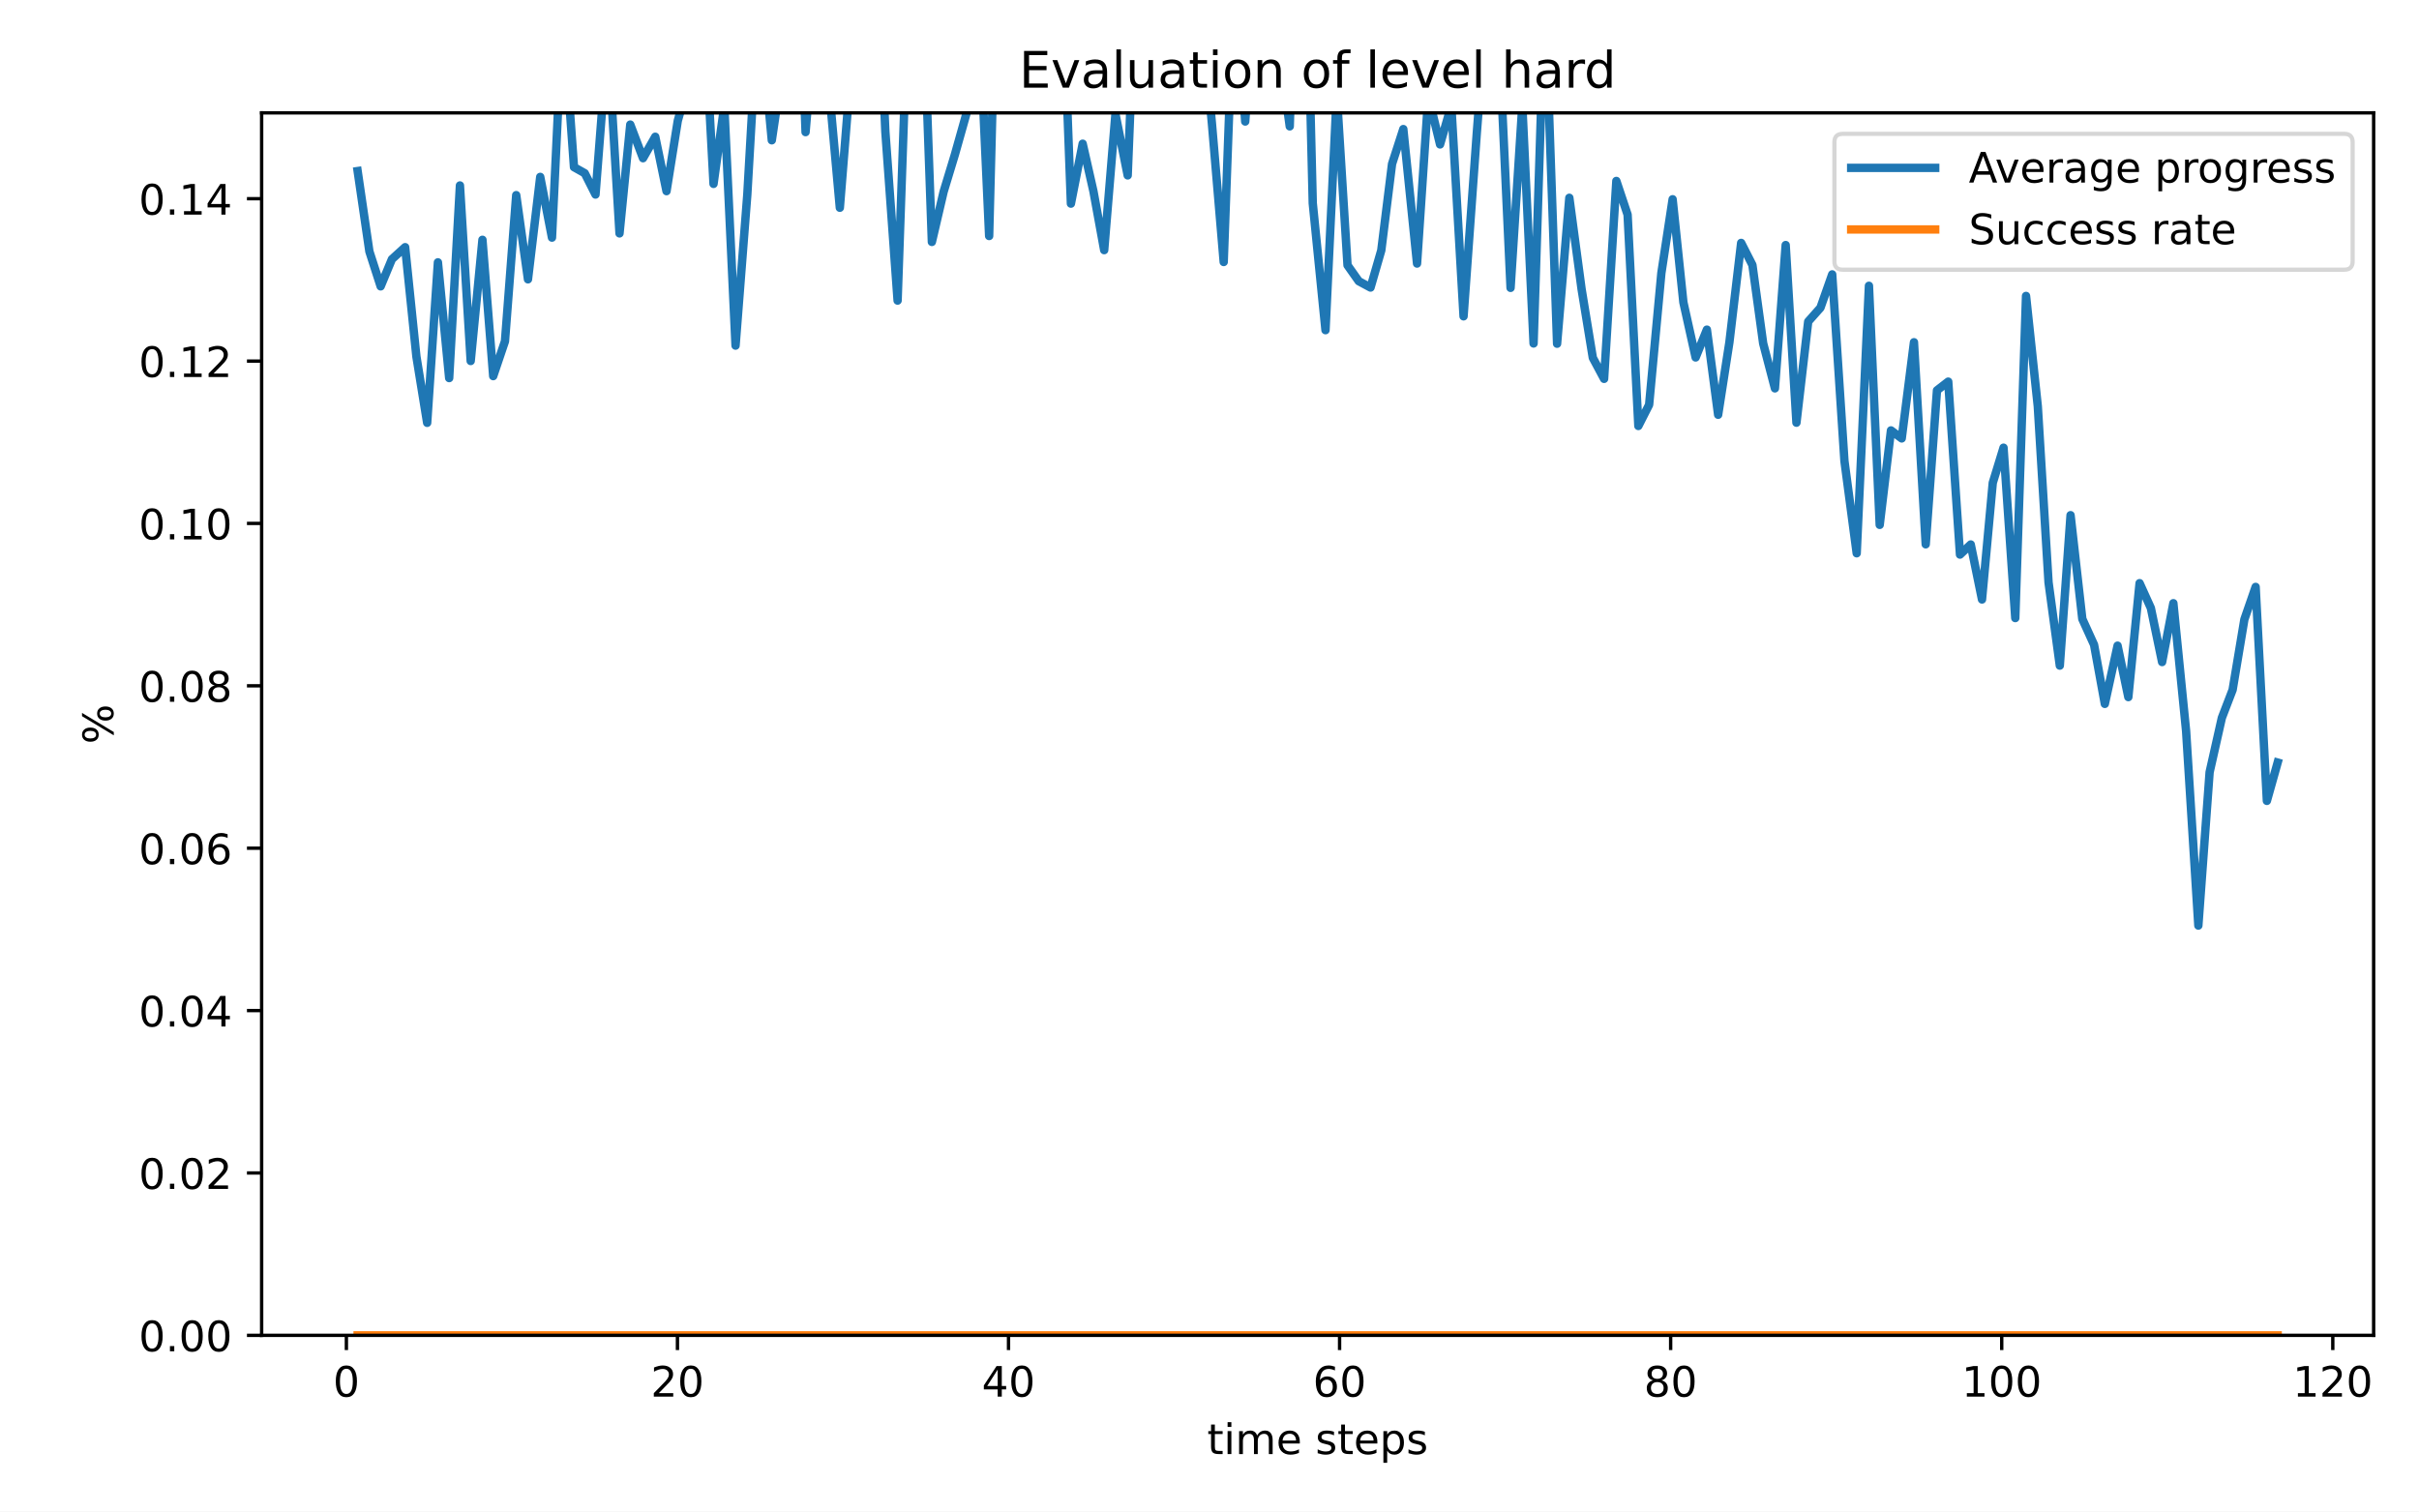
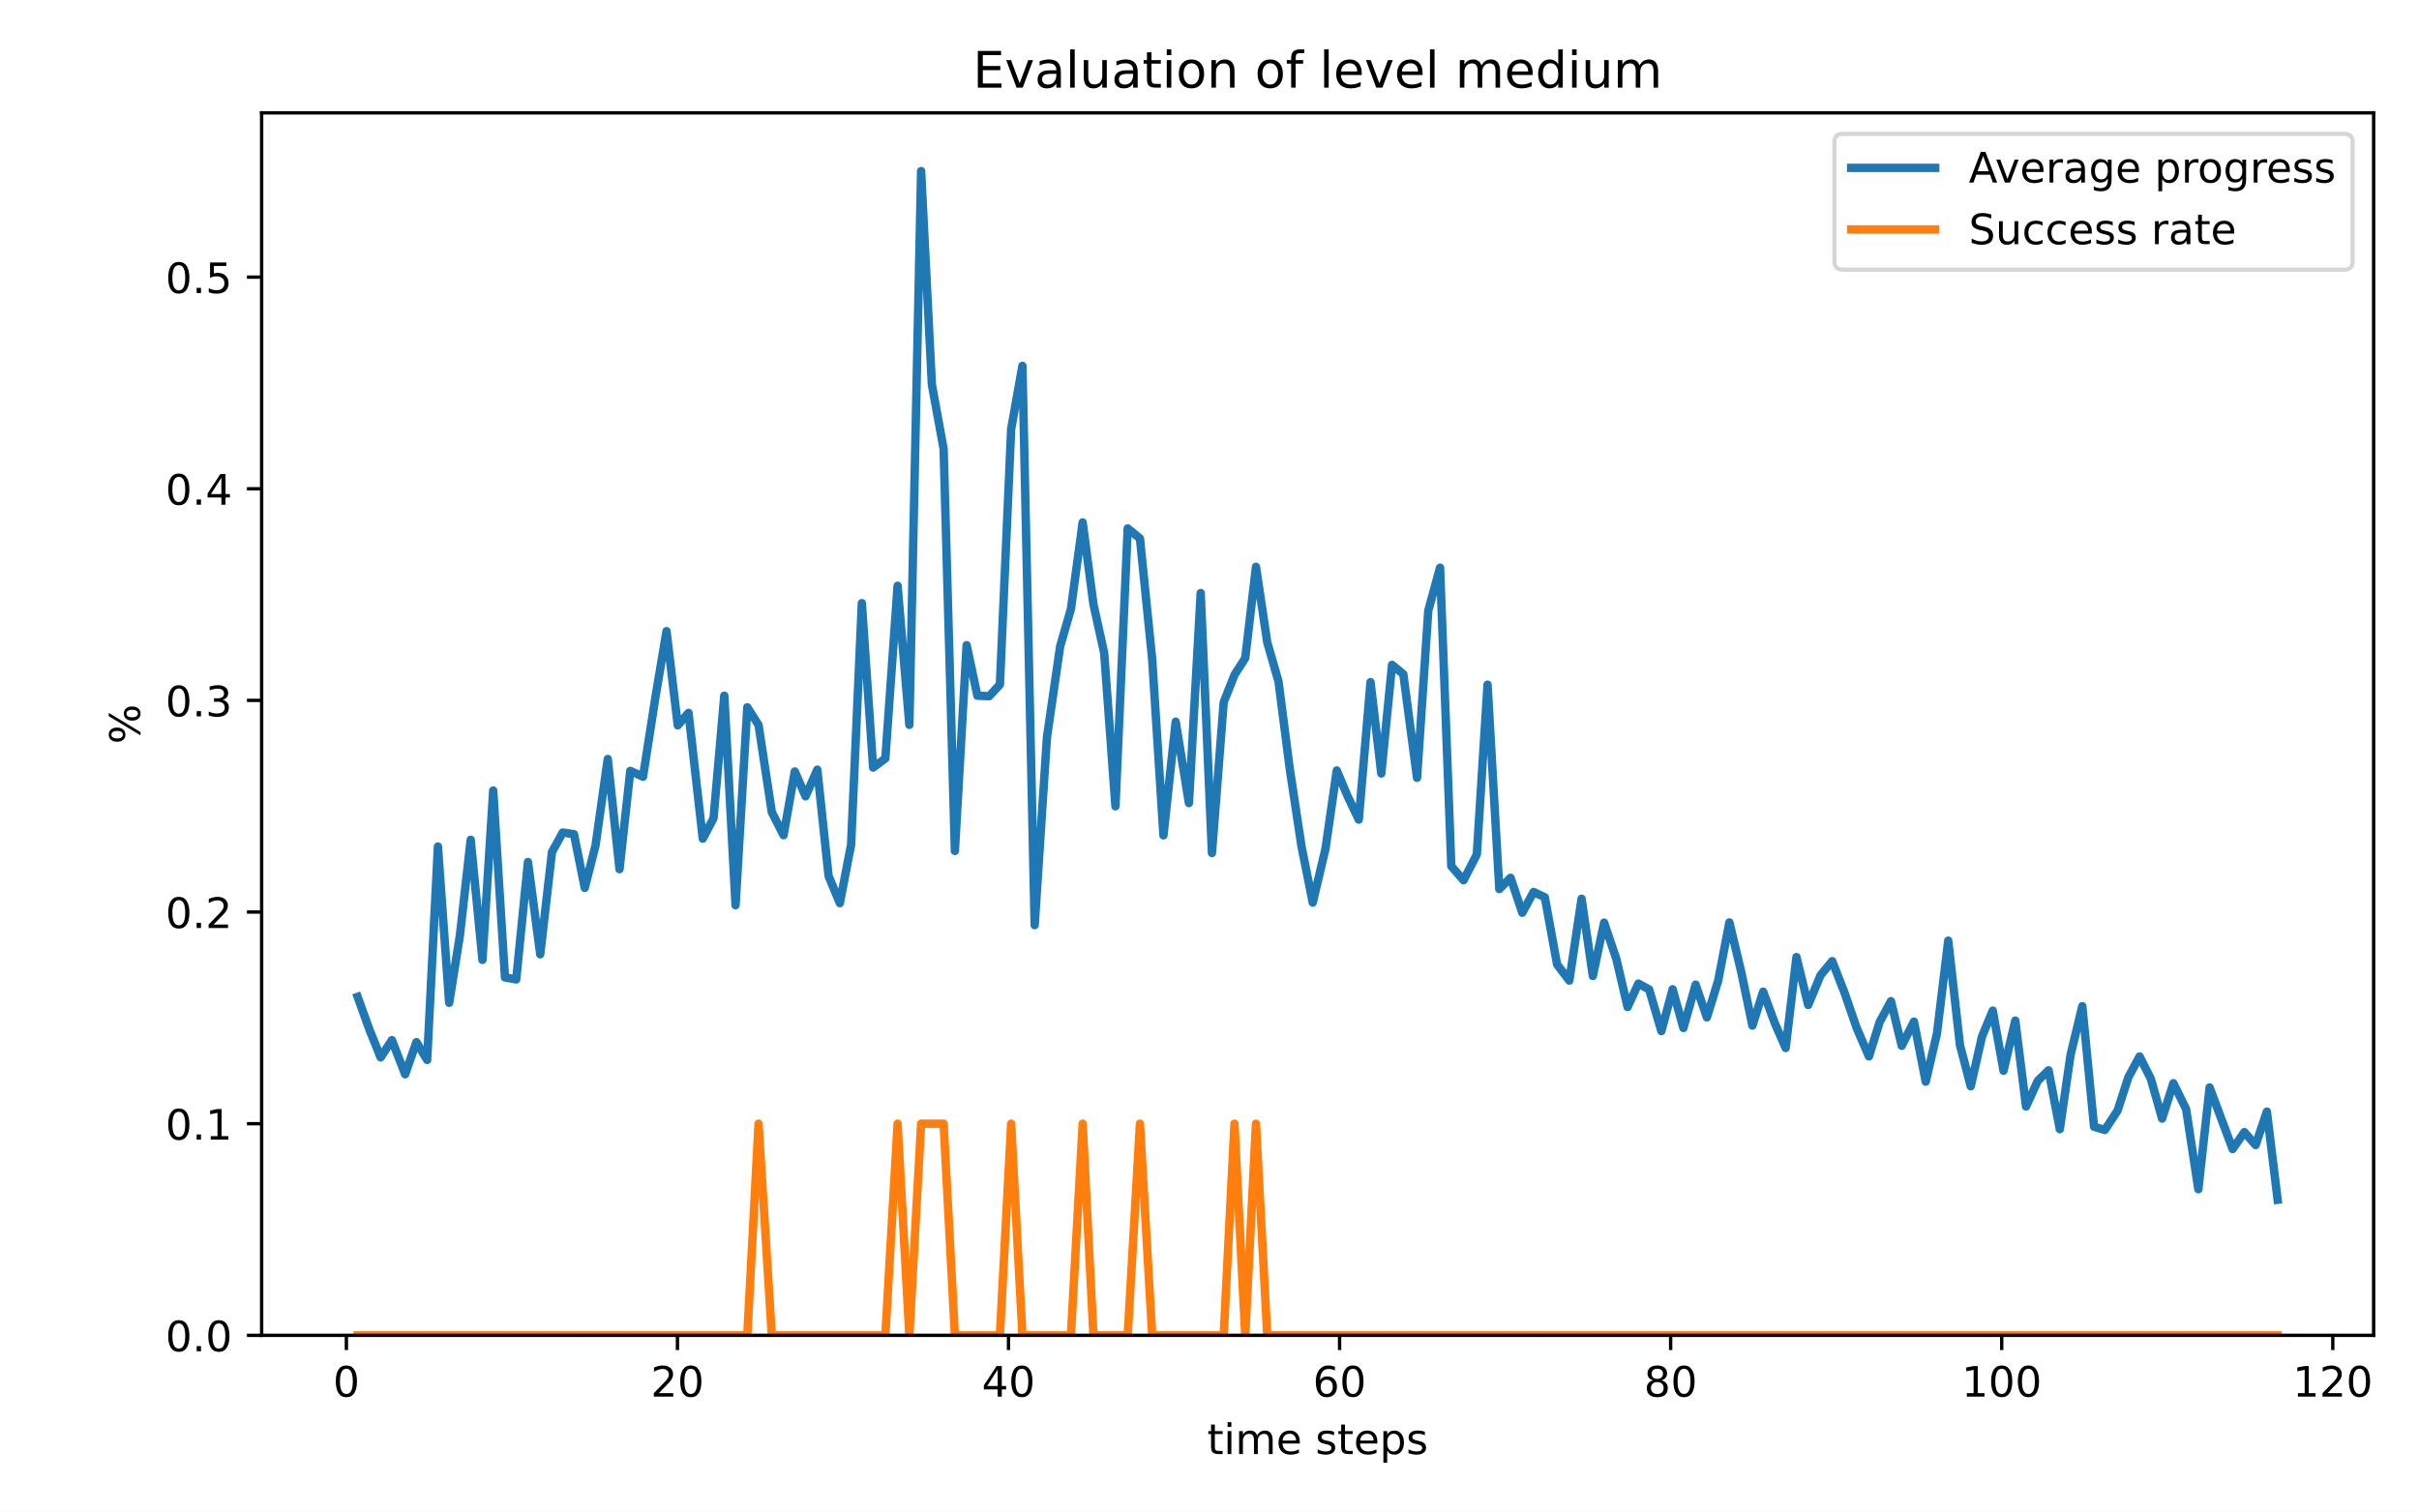
<svg xmlns="http://www.w3.org/2000/svg" xmlns:xlink="http://www.w3.org/1999/xlink" width="576pt" height="360pt" viewBox="0 0 576 360" version="1.1">
  <defs>
    <style type="text/css">*{stroke-linejoin: round; stroke-linecap: butt}</style>
  </defs>
  <g id="figure_1">
    <g id="patch_1">
      <path d="M 0 360  L 576 360  L 576 0  L 0 0  z " style="fill: #ffffff" />
    </g>
    <g id="axes_1">
      <g id="patch_2">
        <path d="M 62.3 318.04  L 565.2 318.04  L 565.2 26.88  L 62.3 26.88  z " style="fill: #ffffff" />
      </g>
      <g id="matplotlib.axis_1">
        <g id="xtick_1">
          <g id="line2d_1">
            <defs>
-               <path id="mbee19d283f" d="M 0 0  L 0 3.5  " style="stroke: #000000; stroke-width: 0.8" />
-             </defs>
-             <g>
-               <use xlink:href="#mbee19d283f" x="82.479" y="318.04" style="stroke: #000000; stroke-width: 0.8" />
+               <path id="mf50584bd0a" d="M 0 0  L 0 3.5  " style="stroke: #000000; stroke-width: 0.8" />
+             </defs>
+             <g>
+               <use xlink:href="#mf50584bd0a" x="82.479" y="318.04" style="stroke: #000000; stroke-width: 0.8" />
            </g>
          </g>
          <g id="text_1">
            <g transform="translate(79.29758 332.6384) scale(0.1 -0.1)">
              <defs>
                <path id="DejaVuSans-30" d="M 2034 4250  Q 1547 4250 1301 3770  Q 1056 3291 1056 2328  Q 1056 1369 1301 889  Q 1547 409 2034 409  Q 2525 409 2770 889  Q 3016 1369 3016 2328  Q 3016 3291 2770 3770  Q 2525 4250 2034 4250  z M 2034 4750  Q 2819 4750 3233 4129  Q 3647 3509 3647 2328  Q 3647 1150 3233 529  Q 2819 -91 2034 -91  Q 1250 -91 836 529  Q 422 1150 422 2328  Q 422 3509 836 4129  Q 1250 4750 2034 4750  z " transform="scale(0.015625)" />
              </defs>
              <use xlink:href="#DejaVuSans-30" />
            </g>
          </g>
        </g>
        <g id="xtick_2">
          <g id="line2d_2">
            <g>
-               <use xlink:href="#mbee19d283f" x="161.311" y="318.04" style="stroke: #000000; stroke-width: 0.8" />
+               <use xlink:href="#mf50584bd0a" x="161.311" y="318.04" style="stroke: #000000; stroke-width: 0.8" />
            </g>
          </g>
          <g id="text_2">
            <g transform="translate(154.9485 332.6384) scale(0.1 -0.1)">
              <defs>
                <path id="DejaVuSans-32" d="M 1228 531  L 3431 531  L 3431 0  L 469 0  L 469 531  Q 828 903 1448 1529  Q 2069 2156 2228 2338  Q 2531 2678 2651 2914  Q 2772 3150 2772 3378  Q 2772 3750 2511 3984  Q 2250 4219 1831 4219  Q 1534 4219 1204 4116  Q 875 4013 500 3803  L 500 4441  Q 881 4594 1212 4672  Q 1544 4750 1819 4750  Q 2544 4750 2975 4387  Q 3406 4025 3406 3419  Q 3406 3131 3298 2873  Q 3191 2616 2906 2266  Q 2828 2175 2409 1742  Q 1991 1309 1228 531  z " transform="scale(0.015625)" />
              </defs>
              <use xlink:href="#DejaVuSans-32" />
              <use xlink:href="#DejaVuSans-30" transform="translate(63.62305 0)" />
            </g>
          </g>
        </g>
        <g id="xtick_3">
          <g id="line2d_3">
            <g>
-               <use xlink:href="#mbee19d283f" x="240.143" y="318.04" style="stroke: #000000; stroke-width: 0.8" />
+               <use xlink:href="#mf50584bd0a" x="240.143" y="318.04" style="stroke: #000000; stroke-width: 0.8" />
            </g>
          </g>
          <g id="text_3">
            <g transform="translate(233.7806 332.6384) scale(0.1 -0.1)">
              <defs>
                <path id="DejaVuSans-34" d="M 2419 4116  L 825 1625  L 2419 1625  L 2419 4116  z M 2253 4666  L 3047 4666  L 3047 1625  L 3713 1625  L 3713 1100  L 3047 1100  L 3047 0  L 2419 0  L 2419 1100  L 313 1100  L 313 1709  L 2253 4666  z " transform="scale(0.015625)" />
              </defs>
              <use xlink:href="#DejaVuSans-34" />
              <use xlink:href="#DejaVuSans-30" transform="translate(63.62305 0)" />
            </g>
          </g>
        </g>
        <g id="xtick_4">
          <g id="line2d_4">
            <g>
-               <use xlink:href="#mbee19d283f" x="318.975" y="318.04" style="stroke: #000000; stroke-width: 0.8" />
+               <use xlink:href="#mf50584bd0a" x="318.975" y="318.04" style="stroke: #000000; stroke-width: 0.8" />
            </g>
          </g>
          <g id="text_4">
            <g transform="translate(312.6128 332.6384) scale(0.1 -0.1)">
              <defs>
                <path id="DejaVuSans-36" d="M 2113 2584  Q 1688 2584 1439 2293  Q 1191 2003 1191 1497  Q 1191 994 1439 701  Q 1688 409 2113 409  Q 2538 409 2786 701  Q 3034 994 3034 1497  Q 3034 2003 2786 2293  Q 2538 2584 2113 2584  z M 3366 4563  L 3366 3988  Q 3128 4100 2886 4159  Q 2644 4219 2406 4219  Q 1781 4219 1451 3797  Q 1122 3375 1075 2522  Q 1259 2794 1537 2939  Q 1816 3084 2150 3084  Q 2853 3084 3261 2657  Q 3669 2231 3669 1497  Q 3669 778 3244 343  Q 2819 -91 2113 -91  Q 1303 -91 875 529  Q 447 1150 447 2328  Q 447 3434 972 4092  Q 1497 4750 2381 4750  Q 2619 4750 2861 4703  Q 3103 4656 3366 4563  z " transform="scale(0.015625)" />
              </defs>
              <use xlink:href="#DejaVuSans-36" />
              <use xlink:href="#DejaVuSans-30" transform="translate(63.62305 0)" />
            </g>
          </g>
        </g>
        <g id="xtick_5">
          <g id="line2d_5">
            <g>
-               <use xlink:href="#mbee19d283f" x="397.807" y="318.04" style="stroke: #000000; stroke-width: 0.8" />
+               <use xlink:href="#mf50584bd0a" x="397.807" y="318.04" style="stroke: #000000; stroke-width: 0.8" />
            </g>
          </g>
          <g id="text_5">
            <g transform="translate(391.445 332.6384) scale(0.1 -0.1)">
              <defs>
                <path id="DejaVuSans-38" d="M 2034 2216  Q 1584 2216 1326 1975  Q 1069 1734 1069 1313  Q 1069 891 1326 650  Q 1584 409 2034 409  Q 2484 409 2743 651  Q 3003 894 3003 1313  Q 3003 1734 2745 1975  Q 2488 2216 2034 2216  z M 1403 2484  Q 997 2584 770 2862  Q 544 3141 544 3541  Q 544 4100 942 4425  Q 1341 4750 2034 4750  Q 2731 4750 3128 4425  Q 3525 4100 3525 3541  Q 3525 3141 3298 2862  Q 3072 2584 2669 2484  Q 3125 2378 3379 2068  Q 3634 1759 3634 1313  Q 3634 634 3220 271  Q 2806 -91 2034 -91  Q 1263 -91 848 271  Q 434 634 434 1313  Q 434 1759 690 2068  Q 947 2378 1403 2484  z M 1172 3481  Q 1172 3119 1398 2916  Q 1625 2713 2034 2713  Q 2441 2713 2670 2916  Q 2900 3119 2900 3481  Q 2900 3844 2670 4047  Q 2441 4250 2034 4250  Q 1625 4250 1398 4047  Q 1172 3844 1172 3481  z " transform="scale(0.015625)" />
              </defs>
              <use xlink:href="#DejaVuSans-38" />
              <use xlink:href="#DejaVuSans-30" transform="translate(63.62305 0)" />
            </g>
          </g>
        </g>
        <g id="xtick_6">
          <g id="line2d_6">
            <g>
-               <use xlink:href="#mbee19d283f" x="476.64" y="318.04" style="stroke: #000000; stroke-width: 0.8" />
+               <use xlink:href="#mf50584bd0a" x="476.64" y="318.04" style="stroke: #000000; stroke-width: 0.8" />
            </g>
          </g>
          <g id="text_6">
            <g transform="translate(467.0959 332.6384) scale(0.1 -0.1)">
              <defs>
                <path id="DejaVuSans-31" d="M 794 531  L 1825 531  L 1825 4091  L 703 3866  L 703 4441  L 1819 4666  L 2450 4666  L 2450 531  L 3481 531  L 3481 0  L 794 0  L 794 531  z " transform="scale(0.015625)" />
              </defs>
              <use xlink:href="#DejaVuSans-31" />
              <use xlink:href="#DejaVuSans-30" transform="translate(63.62305 0)" />
              <use xlink:href="#DejaVuSans-30" transform="translate(127.2461 0)" />
            </g>
          </g>
        </g>
        <g id="xtick_7">
          <g id="line2d_7">
            <g>
-               <use xlink:href="#mbee19d283f" x="555.472" y="318.04" style="stroke: #000000; stroke-width: 0.8" />
+               <use xlink:href="#mf50584bd0a" x="555.472" y="318.04" style="stroke: #000000; stroke-width: 0.8" />
            </g>
          </g>
          <g id="text_7">
            <g transform="translate(545.928 332.6384) scale(0.1 -0.1)">
              <use xlink:href="#DejaVuSans-31" />
              <use xlink:href="#DejaVuSans-32" transform="translate(63.62305 0)" />
              <use xlink:href="#DejaVuSans-30" transform="translate(127.2461 0)" />
            </g>
          </g>
        </g>
        <g id="text_8">
          <g transform="translate(287.4445 346.3166) scale(0.1 -0.1)">
            <defs>
              <path id="DejaVuSans-74" d="M 1172 4494  L 1172 3500  L 2356 3500  L 2356 3053  L 1172 3053  L 1172 1153  Q 1172 725 1289 603  Q 1406 481 1766 481  L 2356 481  L 2356 0  L 1766 0  Q 1100 0 847 248  Q 594 497 594 1153  L 594 3053  L 172 3053  L 172 3500  L 594 3500  L 594 4494  L 1172 4494  z " transform="scale(0.015625)" />
              <path id="DejaVuSans-69" d="M 603 3500  L 1178 3500  L 1178 0  L 603 0  L 603 3500  z M 603 4863  L 1178 4863  L 1178 4134  L 603 4134  L 603 4863  z " transform="scale(0.015625)" />
              <path id="DejaVuSans-6d" d="M 3328 2828  Q 3544 3216 3844 3400  Q 4144 3584 4550 3584  Q 5097 3584 5394 3201  Q 5691 2819 5691 2113  L 5691 0  L 5113 0  L 5113 2094  Q 5113 2597 4934 2840  Q 4756 3084 4391 3084  Q 3944 3084 3684 2787  Q 3425 2491 3425 1978  L 3425 0  L 2847 0  L 2847 2094  Q 2847 2600 2669 2842  Q 2491 3084 2119 3084  Q 1678 3084 1418 2786  Q 1159 2488 1159 1978  L 1159 0  L 581 0  L 581 3500  L 1159 3500  L 1159 2956  Q 1356 3278 1631 3431  Q 1906 3584 2284 3584  Q 2666 3584 2933 3390  Q 3200 3197 3328 2828  z " transform="scale(0.015625)" />
              <path id="DejaVuSans-65" d="M 3597 1894  L 3597 1613  L 953 1613  Q 991 1019 1311 708  Q 1631 397 2203 397  Q 2534 397 2845 478  Q 3156 559 3463 722  L 3463 178  Q 3153 47 2828 -22  Q 2503 -91 2169 -91  Q 1331 -91 842 396  Q 353 884 353 1716  Q 353 2575 817 3079  Q 1281 3584 2069 3584  Q 2775 3584 3186 3129  Q 3597 2675 3597 1894  z M 3022 2063  Q 3016 2534 2758 2815  Q 2500 3097 2075 3097  Q 1594 3097 1305 2825  Q 1016 2553 972 2059  L 3022 2063  z " transform="scale(0.015625)" />
              <path id="DejaVuSans-20" transform="scale(0.015625)" />
              <path id="DejaVuSans-73" d="M 2834 3397  L 2834 2853  Q 2591 2978 2328 3040  Q 2066 3103 1784 3103  Q 1356 3103 1142 2972  Q 928 2841 928 2578  Q 928 2378 1081 2264  Q 1234 2150 1697 2047  L 1894 2003  Q 2506 1872 2764 1633  Q 3022 1394 3022 966  Q 3022 478 2636 193  Q 2250 -91 1575 -91  Q 1294 -91 989 -36  Q 684 19 347 128  L 347 722  Q 666 556 975 473  Q 1284 391 1588 391  Q 1994 391 2212 530  Q 2431 669 2431 922  Q 2431 1156 2273 1281  Q 2116 1406 1581 1522  L 1381 1569  Q 847 1681 609 1914  Q 372 2147 372 2553  Q 372 3047 722 3315  Q 1072 3584 1716 3584  Q 2034 3584 2315 3537  Q 2597 3491 2834 3397  z " transform="scale(0.015625)" />
              <path id="DejaVuSans-70" d="M 1159 525  L 1159 -1331  L 581 -1331  L 581 3500  L 1159 3500  L 1159 2969  Q 1341 3281 1617 3432  Q 1894 3584 2278 3584  Q 2916 3584 3314 3078  Q 3713 2572 3713 1747  Q 3713 922 3314 415  Q 2916 -91 2278 -91  Q 1894 -91 1617 61  Q 1341 213 1159 525  z M 3116 1747  Q 3116 2381 2855 2742  Q 2594 3103 2138 3103  Q 1681 3103 1420 2742  Q 1159 2381 1159 1747  Q 1159 1113 1420 752  Q 1681 391 2138 391  Q 2594 391 2855 752  Q 3116 1113 3116 1747  z " transform="scale(0.015625)" />
            </defs>
            <use xlink:href="#DejaVuSans-74" />
            <use xlink:href="#DejaVuSans-69" transform="translate(39.20898 0)" />
            <use xlink:href="#DejaVuSans-6d" transform="translate(66.99219 0)" />
            <use xlink:href="#DejaVuSans-65" transform="translate(164.4043 0)" />
            <use xlink:href="#DejaVuSans-20" transform="translate(225.9277 0)" />
            <use xlink:href="#DejaVuSans-73" transform="translate(257.7148 0)" />
            <use xlink:href="#DejaVuSans-74" transform="translate(309.8145 0)" />
            <use xlink:href="#DejaVuSans-65" transform="translate(349.0234 0)" />
            <use xlink:href="#DejaVuSans-70" transform="translate(410.5469 0)" />
            <use xlink:href="#DejaVuSans-73" transform="translate(474.0234 0)" />
          </g>
        </g>
      </g>
      <g id="matplotlib.axis_2">
        <g id="ytick_1">
          <g id="line2d_8">
            <defs>
-               <path id="mef669032d7" d="M 0 0  L -3.5 0  " style="stroke: #000000; stroke-width: 0.8" />
-             </defs>
-             <g>
-               <use xlink:href="#mef669032d7" x="62.3" y="318.04" style="stroke: #000000; stroke-width: 0.8" />
+               <path id="mac46f1ab76" d="M 0 0  L -3.5 0  " style="stroke: #000000; stroke-width: 0.8" />
+             </defs>
+             <g>
+               <use xlink:href="#mac46f1ab76" x="62.3" y="318.04" style="stroke: #000000; stroke-width: 0.8" />
            </g>
          </g>
          <g id="text_9">
-             <g transform="translate(33.03437 321.8392) scale(0.1 -0.1)">
+             <g transform="translate(39.39688 321.8392) scale(0.1 -0.1)">
              <defs>
                <path id="DejaVuSans-2e" d="M 684 794  L 1344 794  L 1344 0  L 684 0  L 684 794  z " transform="scale(0.015625)" />
              </defs>
              <use xlink:href="#DejaVuSans-30" />
              <use xlink:href="#DejaVuSans-2e" transform="translate(63.62305 0)" />
              <use xlink:href="#DejaVuSans-30" transform="translate(95.41016 0)" />
-               <use xlink:href="#DejaVuSans-30" transform="translate(159.0332 0)" />
            </g>
          </g>
        </g>
        <g id="ytick_2">
          <g id="line2d_9">
            <g>
-               <use xlink:href="#mef669032d7" x="62.3" y="279.365" style="stroke: #000000; stroke-width: 0.8" />
+               <use xlink:href="#mac46f1ab76" x="62.3" y="267.632" style="stroke: #000000; stroke-width: 0.8" />
            </g>
          </g>
          <g id="text_10">
-             <g transform="translate(33.03437 283.1646) scale(0.1 -0.1)">
-               <use xlink:href="#DejaVuSans-30" />
-               <use xlink:href="#DejaVuSans-2e" transform="translate(63.62305 0)" />
-               <use xlink:href="#DejaVuSans-30" transform="translate(95.41016 0)" />
-               <use xlink:href="#DejaVuSans-32" transform="translate(159.0332 0)" />
+             <g transform="translate(39.39688 271.4313) scale(0.1 -0.1)">
+               <use xlink:href="#DejaVuSans-30" />
+               <use xlink:href="#DejaVuSans-2e" transform="translate(63.62305 0)" />
+               <use xlink:href="#DejaVuSans-31" transform="translate(95.41016 0)" />
            </g>
          </g>
        </g>
        <g id="ytick_3">
          <g id="line2d_10">
            <g>
-               <use xlink:href="#mef669032d7" x="62.3" y="240.691" style="stroke: #000000; stroke-width: 0.8" />
+               <use xlink:href="#mac46f1ab76" x="62.3" y="217.224" style="stroke: #000000; stroke-width: 0.8" />
            </g>
          </g>
          <g id="text_11">
-             <g transform="translate(33.03437 244.4901) scale(0.1 -0.1)">
-               <use xlink:href="#DejaVuSans-30" />
-               <use xlink:href="#DejaVuSans-2e" transform="translate(63.62305 0)" />
-               <use xlink:href="#DejaVuSans-30" transform="translate(95.41016 0)" />
-               <use xlink:href="#DejaVuSans-34" transform="translate(159.0332 0)" />
+             <g transform="translate(39.39688 221.0234) scale(0.1 -0.1)">
+               <use xlink:href="#DejaVuSans-30" />
+               <use xlink:href="#DejaVuSans-2e" transform="translate(63.62305 0)" />
+               <use xlink:href="#DejaVuSans-32" transform="translate(95.41016 0)" />
            </g>
          </g>
        </g>
        <g id="ytick_4">
          <g id="line2d_11">
            <g>
-               <use xlink:href="#mef669032d7" x="62.3" y="202.016" style="stroke: #000000; stroke-width: 0.8" />
+               <use xlink:href="#mac46f1ab76" x="62.3" y="166.816" style="stroke: #000000; stroke-width: 0.8" />
            </g>
          </g>
          <g id="text_12">
-             <g transform="translate(33.03437 205.8155) scale(0.1 -0.1)">
-               <use xlink:href="#DejaVuSans-30" />
-               <use xlink:href="#DejaVuSans-2e" transform="translate(63.62305 0)" />
-               <use xlink:href="#DejaVuSans-30" transform="translate(95.41016 0)" />
-               <use xlink:href="#DejaVuSans-36" transform="translate(159.0332 0)" />
+             <g transform="translate(39.39688 170.6155) scale(0.1 -0.1)">
+               <defs>
+                 <path id="DejaVuSans-33" d="M 2597 2516  Q 3050 2419 3304 2112  Q 3559 1806 3559 1356  Q 3559 666 3084 287  Q 2609 -91 1734 -91  Q 1441 -91 1130 -33  Q 819 25 488 141  L 488 750  Q 750 597 1062 519  Q 1375 441 1716 441  Q 2309 441 2620 675  Q 2931 909 2931 1356  Q 2931 1769 2642 2001  Q 2353 2234 1838 2234  L 1294 2234  L 1294 2753  L 1863 2753  Q 2328 2753 2575 2939  Q 2822 3125 2822 3475  Q 2822 3834 2567 4026  Q 2313 4219 1838 4219  Q 1578 4219 1281 4162  Q 984 4106 628 3988  L 628 4550  Q 988 4650 1302 4700  Q 1616 4750 1894 4750  Q 2613 4750 3031 4423  Q 3450 4097 3450 3541  Q 3450 3153 3228 2886  Q 3006 2619 2597 2516  z " transform="scale(0.015625)" />
+               </defs>
+               <use xlink:href="#DejaVuSans-30" />
+               <use xlink:href="#DejaVuSans-2e" transform="translate(63.62305 0)" />
+               <use xlink:href="#DejaVuSans-33" transform="translate(95.41016 0)" />
            </g>
          </g>
        </g>
        <g id="ytick_5">
          <g id="line2d_12">
            <g>
-               <use xlink:href="#mef669032d7" x="62.3" y="163.342" style="stroke: #000000; stroke-width: 0.8" />
+               <use xlink:href="#mac46f1ab76" x="62.3" y="116.408" style="stroke: #000000; stroke-width: 0.8" />
            </g>
          </g>
          <g id="text_13">
-             <g transform="translate(33.03437 167.1409) scale(0.1 -0.1)">
-               <use xlink:href="#DejaVuSans-30" />
-               <use xlink:href="#DejaVuSans-2e" transform="translate(63.62305 0)" />
-               <use xlink:href="#DejaVuSans-30" transform="translate(95.41016 0)" />
-               <use xlink:href="#DejaVuSans-38" transform="translate(159.0332 0)" />
+             <g transform="translate(39.39688 120.2076) scale(0.1 -0.1)">
+               <use xlink:href="#DejaVuSans-30" />
+               <use xlink:href="#DejaVuSans-2e" transform="translate(63.62305 0)" />
+               <use xlink:href="#DejaVuSans-34" transform="translate(95.41016 0)" />
            </g>
          </g>
        </g>
        <g id="ytick_6">
          <g id="line2d_13">
            <g>
-               <use xlink:href="#mef669032d7" x="62.3" y="124.667" style="stroke: #000000; stroke-width: 0.8" />
+               <use xlink:href="#mac46f1ab76" x="62.3" y="66" style="stroke: #000000; stroke-width: 0.8" />
            </g>
          </g>
          <g id="text_14">
-             <g transform="translate(33.03437 128.4663) scale(0.1 -0.1)">
-               <use xlink:href="#DejaVuSans-30" />
-               <use xlink:href="#DejaVuSans-2e" transform="translate(63.62305 0)" />
-               <use xlink:href="#DejaVuSans-31" transform="translate(95.41016 0)" />
-               <use xlink:href="#DejaVuSans-30" transform="translate(159.0332 0)" />
-             </g>
-           </g>
-         </g>
-         <g id="ytick_7">
-           <g id="line2d_14">
-             <g>
-               <use xlink:href="#mef669032d7" x="62.3" y="85.993" style="stroke: #000000; stroke-width: 0.8" />
-             </g>
-           </g>
-           <g id="text_15">
-             <g transform="translate(33.03437 89.79176) scale(0.1 -0.1)">
-               <use xlink:href="#DejaVuSans-30" />
-               <use xlink:href="#DejaVuSans-2e" transform="translate(63.62305 0)" />
-               <use xlink:href="#DejaVuSans-31" transform="translate(95.41016 0)" />
-               <use xlink:href="#DejaVuSans-32" transform="translate(159.0332 0)" />
-             </g>
-           </g>
-         </g>
-         <g id="ytick_8">
-           <g id="line2d_15">
-             <g>
-               <use xlink:href="#mef669032d7" x="62.3" y="47.318" style="stroke: #000000; stroke-width: 0.8" />
-             </g>
-           </g>
-           <g id="text_16">
-             <g transform="translate(33.03437 51.11718) scale(0.1 -0.1)">
-               <use xlink:href="#DejaVuSans-30" />
-               <use xlink:href="#DejaVuSans-2e" transform="translate(63.62305 0)" />
-               <use xlink:href="#DejaVuSans-31" transform="translate(95.41016 0)" />
-               <use xlink:href="#DejaVuSans-34" transform="translate(159.0332 0)" />
-             </g>
-           </g>
-         </g>
-         <g id="text_17">
-           <g transform="translate(26.95469 177.2108) rotate(-90) scale(0.1 -0.1)">
+             <g transform="translate(39.39688 69.79966) scale(0.1 -0.1)">
+               <defs>
+                 <path id="DejaVuSans-35" d="M 691 4666  L 3169 4666  L 3169 4134  L 1269 4134  L 1269 2991  Q 1406 3038 1543 3061  Q 1681 3084 1819 3084  Q 2600 3084 3056 2656  Q 3513 2228 3513 1497  Q 3513 744 3044 326  Q 2575 -91 1722 -91  Q 1428 -91 1123 -41  Q 819 9 494 109  L 494 744  Q 775 591 1075 516  Q 1375 441 1709 441  Q 2250 441 2565 725  Q 2881 1009 2881 1497  Q 2881 1984 2565 2268  Q 2250 2553 1709 2553  Q 1456 2553 1204 2497  Q 953 2441 691 2322  L 691 4666  z " transform="scale(0.015625)" />
+               </defs>
+               <use xlink:href="#DejaVuSans-30" />
+               <use xlink:href="#DejaVuSans-2e" transform="translate(63.62305 0)" />
+               <use xlink:href="#DejaVuSans-35" transform="translate(95.41016 0)" />
+             </g>
+           </g>
+         </g>
+         <g id="text_15">
+           <g transform="translate(33.31719 177.2108) rotate(-90) scale(0.1 -0.1)">
            <defs>
              <path id="DejaVuSans-25" d="M 4653 2053  Q 4381 2053 4226 1822  Q 4072 1591 4072 1178  Q 4072 772 4226 539  Q 4381 306 4653 306  Q 4919 306 5073 539  Q 5228 772 5228 1178  Q 5228 1588 5073 1820  Q 4919 2053 4653 2053  z M 4653 2450  Q 5147 2450 5437 2106  Q 5728 1763 5728 1178  Q 5728 594 5436 251  Q 5144 -91 4653 -91  Q 4153 -91 3862 251  Q 3572 594 3572 1178  Q 3572 1766 3864 2108  Q 4156 2450 4653 2450  z M 1428 4353  Q 1159 4353 1004 4120  Q 850 3888 850 3481  Q 850 3069 1003 2837  Q 1156 2606 1428 2606  Q 1700 2606 1854 2837  Q 2009 3069 2009 3481  Q 2009 3884 1853 4118  Q 1697 4353 1428 4353  z M 4250 4750  L 4750 4750  L 1831 -91  L 1331 -91  L 4250 4750  z M 1428 4750  Q 1922 4750 2215 4408  Q 2509 4066 2509 3481  Q 2509 2891 2217 2550  Q 1925 2209 1428 2209  Q 931 2209 642 2551  Q 353 2894 353 3481  Q 353 4063 643 4406  Q 934 4750 1428 4750  z " transform="scale(0.015625)" />
            </defs>
            <use xlink:href="#DejaVuSans-25" />
          </g>
        </g>
      </g>
-       <g id="line2d_16">
-         <path d="M 85.159 40.745  L 87.958 59.886  L 90.638 68.203  L 93.318 61.735  L 96.471 58.87  L 99.152 84.923  L 101.714 100.706  L 104.276 62.483  L 106.956 90.046  L 109.518 44.172  L 112.08 85.979  L 114.878 57.113  L 117.44 89.577  L 120.239 81.287  L 122.919 46.472  L 125.718 66.527  L 128.635 42.133  L 131.433 56.591  L 133.995 2.787  L 136.675 39.812  L 139.237 41.253  L 141.799 46.332  L 144.716 8.764  L 147.515 55.585  L 150.077 29.67  L 153.112 37.678  L 156.028 32.568  L 158.709 45.524  L 161.389 28.769  L 163.951 19.716  L 166.957 -1  M 167.483 -1  L 169.903 43.795  L 172.465 25.204  L 175.145 82.313  L 177.943 46.385  L 180.624 -0.202  L 183.777 33.411  L 186.575 14.559  L 187.381 -1  M 190.607 -1  L 191.818 31.466  L 194.518 -1  M 194.76 -1  L 197.297 19.849  L 199.977 49.482  L 202.657 16.106  L 205.219 14.068  L 206.034 -1  M 209.404 -1  L 210.816 31.344  L 213.733 71.591  L 216.244 -1  M 219.807 -1  L 221.892 57.621  L 224.69 45.657  L 227.371 36.82  L 230.169 26.892  L 232.4 -1  M 232.92 -1  L 235.53 56.209  L 236.985 -1  M 248.693 -1  L 249.286 3.03  L 249.849 -1  M 253.136 -1  L 255.001 48.498  L 257.8 34.227  L 260.362 45.549  L 262.924 59.576  L 265.604 27.18  L 268.521 41.775  L 270.234 -1  M 273.094 -1  L 274.354 21.869  L 277.314 -1  M 282.517 -1  L 283.104 2.358  L 285.903 0.629  L 288.583 29.497  L 291.382 62.399  L 293.693 -1  M 294.422 -1  L 296.506 28.941  L 298.638 -1  M 300.288 -1  L 301.748 6.226  L 304.428 10.662  L 307.108 30.1  L 308.062 -1  M 311.379 -1  L 312.587 48.401  L 315.622 78.634  L 318.303 22.349  L 320.865 63.175  L 323.545 66.97  L 326.343 68.483  L 328.905 59.624  L 331.467 39.046  L 334.148 30.742  L 337.419 62.769  L 340.099 22.844  L 342.898 34.398  L 345.578 25.118  L 348.495 75.337  L 351.648 31.674  L 354.187 -1  M 354.28 -1  L 357.009 10.772  L 359.689 68.563  L 362.487 25.06  L 365.168 81.805  L 367.808 -1  M 367.891 -1  L 370.765 81.865  L 373.681 47.11  L 376.598 68.851  L 379.278 85.223  L 381.959 90.231  L 384.876 43.097  L 387.556 51.126  L 390.118 101.452  L 392.68 96.404  L 395.597 65.033  L 398.277 47.458  L 400.839 72.003  L 403.756 85.133  L 406.436 78.51  L 409.116 98.784  L 411.796 81.518  L 414.595 57.853  L 417.275 63.114  L 419.837 81.787  L 422.636 92.495  L 425.198 58.365  L 427.76 100.675  L 430.558 76.584  L 433.475 73.297  L 436.273 65.353  L 439.19 109.811  L 442.107 131.774  L 445.024 68.066  L 447.586 125.01  L 450.266 102.512  L 452.828 104.415  L 455.745 81.512  L 458.543 129.64  L 461.224 92.971  L 463.904 90.894  L 466.702 132.087  L 469.264 129.678  L 471.945 142.779  L 474.507 114.997  L 477.069 106.628  L 479.867 147.206  L 482.429 70.484  L 485.228 96.761  L 487.79 138.72  L 490.47 158.53  L 493.032 122.702  L 495.83 147.413  L 498.629 153.573  L 501.191 167.643  L 504.226 153.779  L 506.788 166.027  L 509.468 138.893  L 512.149 144.812  L 514.829 157.682  L 517.509 143.666  L 520.544 174.111  L 523.461 220.444  L 526.141 183.919  L 529.058 170.965  L 531.62 164.295  L 534.418 147.531  L 537.099 139.786  L 539.779 190.744  L 542.341 181.628  L 542.341 181.628  " clip-path="url(#p079f5e60fe)" style="fill: none; stroke: #1f77b4; stroke-width: 2; stroke-linecap: square" />
-       </g>
-       <g id="line2d_17">
-         <path d="M 85.159 318.04  L 542.341 318.04  L 542.341 318.04  " clip-path="url(#p079f5e60fe)" style="fill: none; stroke: #ff7f0e; stroke-width: 2; stroke-linecap: square" />
+       <g id="line2d_14">
+         <path d="M 85.159 237.427  L 87.958 245.199  L 90.638 251.843  L 93.318 247.729  L 96.471 255.86  L 99.152 248.206  L 101.714 252.448  L 104.276 201.618  L 106.956 238.844  L 109.518 222.7  L 112.08 200.009  L 114.878 228.615  L 117.44 188.27  L 120.239 232.798  L 122.919 233.274  L 125.718 205.306  L 128.635 227.28  L 131.433 202.937  L 133.995 198.284  L 136.675 198.679  L 139.237 211.462  L 141.799 201.41  L 144.716 180.77  L 147.515 207.014  L 150.077 183.608  L 153.112 184.989  L 156.028 166.308  L 158.709 150.321  L 161.389 172.755  L 163.951 169.789  L 167.341 199.747  L 169.903 194.891  L 172.465 165.692  L 175.145 215.599  L 177.943 168.453  L 180.624 172.689  L 183.777 193.423  L 186.575 198.921  L 189.256 183.745  L 191.818 189.654  L 194.616 183.315  L 197.297 208.651  L 199.977 215.099  L 202.657 201.161  L 205.219 143.647  L 207.899 182.812  L 210.816 180.634  L 213.733 139.516  L 216.531 172.643  L 219.33 40.745  L 221.892 91.572  L 224.69 106.935  L 227.371 202.672  L 230.169 153.661  L 232.731 165.701  L 235.53 165.81  L 238.092 163.051  L 240.772 102.202  L 243.452 87.14  L 246.369 220.348  L 249.286 175.673  L 252.439 153.928  L 255.001 145.062  L 257.8 124.429  L 260.362 143.902  L 262.924 155.55  L 265.604 192.033  L 268.521 125.86  L 271.437 128.246  L 274.354 157.003  L 277.034 198.958  L 279.951 171.886  L 283.104 191.274  L 285.903 141.242  L 288.583 203.161  L 291.382 167.24  L 293.944 160.762  L 296.506 156.744  L 299.068 135.004  L 301.748 152.973  L 304.428 162.298  L 307.108 183.094  L 309.907 201.59  L 312.587 214.977  L 315.622 202.108  L 318.303 183.502  L 320.865 189.587  L 323.545 195.209  L 326.343 162.464  L 328.905 184.221  L 331.467 158.356  L 334.148 160.566  L 337.419 185.259  L 340.099 145.426  L 342.898 135.205  L 345.578 206.302  L 348.495 209.651  L 351.648 203.516  L 354.21 163.067  L 357.009 211.752  L 359.689 209.065  L 362.487 217.392  L 365.168 212.448  L 367.848 213.71  L 370.765 229.701  L 373.681 233.545  L 376.598 214.057  L 379.278 232.451  L 381.959 219.74  L 384.876 228.411  L 387.556 239.855  L 390.118 234.268  L 392.68 235.659  L 395.597 245.58  L 398.277 235.612  L 400.839 244.83  L 403.756 234.513  L 406.436 242.32  L 409.116 233.599  L 411.796 219.696  L 414.595 231.42  L 417.275 244.269  L 419.837 236.188  L 422.636 243.766  L 425.198 249.597  L 427.76 227.951  L 430.558 239.356  L 433.475 232.328  L 436.273 228.914  L 439.19 236.395  L 442.107 244.85  L 445.024 251.608  L 447.586 243.385  L 450.266 238.452  L 452.828 249.08  L 455.745 243.313  L 458.543 257.625  L 461.224 246.134  L 463.904 224.039  L 466.702 248.935  L 469.264 258.714  L 471.945 246.869  L 474.507 240.696  L 477.069 255.017  L 479.867 243.075  L 482.429 263.54  L 485.228 257.417  L 487.79 254.916  L 490.47 268.941  L 493.032 251.241  L 495.83 239.642  L 498.629 268.361  L 501.191 269.12  L 504.226 264.516  L 506.788 256.593  L 509.468 251.614  L 512.149 256.949  L 514.829 266.42  L 517.509 257.989  L 520.544 264.158  L 523.461 283.243  L 526.141 259  L 531.62 273.673  L 534.418 269.637  L 537.099 272.722  L 539.779 264.755  L 542.341 285.742  L 542.341 285.742  " clip-path="url(#p444e938150)" style="fill: none; stroke: #1f77b4; stroke-width: 2; stroke-linecap: square" />
+       </g>
+       <g id="line2d_15">
+         <path d="M 85.159 318.04  L 177.943 318.04  L 180.624 267.632  L 183.777 318.04  L 210.816 318.04  L 213.733 267.632  L 216.531 318.04  L 219.33 267.632  L 224.69 267.632  L 227.371 318.04  L 238.092 318.04  L 240.772 267.632  L 243.452 318.04  L 255.001 318.04  L 257.8 267.632  L 260.362 318.04  L 268.521 318.04  L 271.437 267.632  L 274.354 318.04  L 291.382 318.04  L 293.944 267.632  L 296.506 318.04  L 299.068 267.632  L 301.748 318.04  L 542.341 318.04  L 542.341 318.04  " clip-path="url(#p444e938150)" style="fill: none; stroke: #ff7f0e; stroke-width: 2; stroke-linecap: square" />
      </g>
      <g id="patch_3">
        <path d="M 62.3 318.04  L 62.3 26.88  " style="fill: none; stroke: #000000; stroke-width: 0.8; stroke-linejoin: miter; stroke-linecap: square" />
      </g>
      <g id="patch_4">
        <path d="M 565.2 318.04  L 565.2 26.88  " style="fill: none; stroke: #000000; stroke-width: 0.8; stroke-linejoin: miter; stroke-linecap: square" />
      </g>
      <g id="patch_5">
        <path d="M 62.3 318.04  L 565.2 318.04  " style="fill: none; stroke: #000000; stroke-width: 0.8; stroke-linejoin: miter; stroke-linecap: square" />
      </g>
      <g id="patch_6">
        <path d="M 62.3 26.88  L 565.2 26.88  " style="fill: none; stroke: #000000; stroke-width: 0.8; stroke-linejoin: miter; stroke-linecap: square" />
      </g>
-       <g id="text_18">
-         <g transform="translate(242.6687 20.88) scale(0.12 -0.12)">
+       <g id="text_16">
+         <g transform="translate(231.6597 20.88) scale(0.12 -0.12)">
          <defs>
            <path id="DejaVuSans-45" d="M 628 4666  L 3578 4666  L 3578 4134  L 1259 4134  L 1259 2753  L 3481 2753  L 3481 2222  L 1259 2222  L 1259 531  L 3634 531  L 3634 0  L 628 0  L 628 4666  z " transform="scale(0.015625)" />
            <path id="DejaVuSans-76" d="M 191 3500  L 800 3500  L 1894 563  L 2988 3500  L 3597 3500  L 2284 0  L 1503 0  L 191 3500  z " transform="scale(0.015625)" />
            <path id="DejaVuSans-61" d="M 2194 1759  Q 1497 1759 1228 1600  Q 959 1441 959 1056  Q 959 750 1161 570  Q 1363 391 1709 391  Q 2188 391 2477 730  Q 2766 1069 2766 1631  L 2766 1759  L 2194 1759  z M 3341 1997  L 3341 0  L 2766 0  L 2766 531  Q 2569 213 2275 61  Q 1981 -91 1556 -91  Q 1019 -91 701 211  Q 384 513 384 1019  Q 384 1609 779 1909  Q 1175 2209 1959 2209  L 2766 2209  L 2766 2266  Q 2766 2663 2505 2880  Q 2244 3097 1772 3097  Q 1472 3097 1187 3025  Q 903 2953 641 2809  L 641 3341  Q 956 3463 1253 3523  Q 1550 3584 1831 3584  Q 2591 3584 2966 3190  Q 3341 2797 3341 1997  z " transform="scale(0.015625)" />
            <path id="DejaVuSans-6c" d="M 603 4863  L 1178 4863  L 1178 0  L 603 0  L 603 4863  z " transform="scale(0.015625)" />
            <path id="DejaVuSans-75" d="M 544 1381  L 544 3500  L 1119 3500  L 1119 1403  Q 1119 906 1312 657  Q 1506 409 1894 409  Q 2359 409 2629 706  Q 2900 1003 2900 1516  L 2900 3500  L 3475 3500  L 3475 0  L 2900 0  L 2900 538  Q 2691 219 2414 64  Q 2138 -91 1772 -91  Q 1169 -91 856 284  Q 544 659 544 1381  z M 1991 3584  L 1991 3584  z " transform="scale(0.015625)" />
            <path id="DejaVuSans-6f" d="M 1959 3097  Q 1497 3097 1228 2736  Q 959 2375 959 1747  Q 959 1119 1226 758  Q 1494 397 1959 397  Q 2419 397 2687 759  Q 2956 1122 2956 1747  Q 2956 2369 2687 2733  Q 2419 3097 1959 3097  z M 1959 3584  Q 2709 3584 3137 3096  Q 3566 2609 3566 1747  Q 3566 888 3137 398  Q 2709 -91 1959 -91  Q 1206 -91 779 398  Q 353 888 353 1747  Q 353 2609 779 3096  Q 1206 3584 1959 3584  z " transform="scale(0.015625)" />
            <path id="DejaVuSans-6e" d="M 3513 2113  L 3513 0  L 2938 0  L 2938 2094  Q 2938 2591 2744 2837  Q 2550 3084 2163 3084  Q 1697 3084 1428 2787  Q 1159 2491 1159 1978  L 1159 0  L 581 0  L 581 3500  L 1159 3500  L 1159 2956  Q 1366 3272 1645 3428  Q 1925 3584 2291 3584  Q 2894 3584 3203 3211  Q 3513 2838 3513 2113  z " transform="scale(0.015625)" />
            <path id="DejaVuSans-66" d="M 2375 4863  L 2375 4384  L 1825 4384  Q 1516 4384 1395 4259  Q 1275 4134 1275 3809  L 1275 3500  L 2222 3500  L 2222 3053  L 1275 3053  L 1275 0  L 697 0  L 697 3053  L 147 3053  L 147 3500  L 697 3500  L 697 3744  Q 697 4328 969 4595  Q 1241 4863 1831 4863  L 2375 4863  z " transform="scale(0.015625)" />
-             <path id="DejaVuSans-68" d="M 3513 2113  L 3513 0  L 2938 0  L 2938 2094  Q 2938 2591 2744 2837  Q 2550 3084 2163 3084  Q 1697 3084 1428 2787  Q 1159 2491 1159 1978  L 1159 0  L 581 0  L 581 4863  L 1159 4863  L 1159 2956  Q 1366 3272 1645 3428  Q 1925 3584 2291 3584  Q 2894 3584 3203 3211  Q 3513 2838 3513 2113  z " transform="scale(0.015625)" />
-             <path id="DejaVuSans-72" d="M 2631 2963  Q 2534 3019 2420 3045  Q 2306 3072 2169 3072  Q 1681 3072 1420 2755  Q 1159 2438 1159 1844  L 1159 0  L 581 0  L 581 3500  L 1159 3500  L 1159 2956  Q 1341 3275 1631 3429  Q 1922 3584 2338 3584  Q 2397 3584 2469 3576  Q 2541 3569 2628 3553  L 2631 2963  z " transform="scale(0.015625)" />
            <path id="DejaVuSans-64" d="M 2906 2969  L 2906 4863  L 3481 4863  L 3481 0  L 2906 0  L 2906 525  Q 2725 213 2448 61  Q 2172 -91 1784 -91  Q 1150 -91 751 415  Q 353 922 353 1747  Q 353 2572 751 3078  Q 1150 3584 1784 3584  Q 2172 3584 2448 3432  Q 2725 3281 2906 2969  z M 947 1747  Q 947 1113 1208 752  Q 1469 391 1925 391  Q 2381 391 2643 752  Q 2906 1113 2906 1747  Q 2906 2381 2643 2742  Q 2381 3103 1925 3103  Q 1469 3103 1208 2742  Q 947 2381 947 1747  z " transform="scale(0.015625)" />
          </defs>
          <use xlink:href="#DejaVuSans-45" />
          <use xlink:href="#DejaVuSans-76" transform="translate(63.18359 0)" />
          <use xlink:href="#DejaVuSans-61" transform="translate(122.3633 0)" />
          <use xlink:href="#DejaVuSans-6c" transform="translate(183.6426 0)" />
          <use xlink:href="#DejaVuSans-75" transform="translate(211.4258 0)" />
          <use xlink:href="#DejaVuSans-61" transform="translate(274.8047 0)" />
          <use xlink:href="#DejaVuSans-74" transform="translate(336.084 0)" />
          <use xlink:href="#DejaVuSans-69" transform="translate(375.293 0)" />
          <use xlink:href="#DejaVuSans-6f" transform="translate(403.0762 0)" />
          <use xlink:href="#DejaVuSans-6e" transform="translate(464.2578 0)" />
          <use xlink:href="#DejaVuSans-20" transform="translate(527.6367 0)" />
          <use xlink:href="#DejaVuSans-6f" transform="translate(559.4238 0)" />
          <use xlink:href="#DejaVuSans-66" transform="translate(620.6055 0)" />
          <use xlink:href="#DejaVuSans-20" transform="translate(655.8105 0)" />
          <use xlink:href="#DejaVuSans-6c" transform="translate(687.5977 0)" />
          <use xlink:href="#DejaVuSans-65" transform="translate(715.3809 0)" />
          <use xlink:href="#DejaVuSans-76" transform="translate(776.9043 0)" />
          <use xlink:href="#DejaVuSans-65" transform="translate(836.084 0)" />
          <use xlink:href="#DejaVuSans-6c" transform="translate(897.6074 0)" />
          <use xlink:href="#DejaVuSans-20" transform="translate(925.3906 0)" />
-           <use xlink:href="#DejaVuSans-68" transform="translate(957.1777 0)" />
-           <use xlink:href="#DejaVuSans-61" transform="translate(1020.557 0)" />
-           <use xlink:href="#DejaVuSans-72" transform="translate(1081.836 0)" />
-           <use xlink:href="#DejaVuSans-64" transform="translate(1121.199 0)" />
+           <use xlink:href="#DejaVuSans-6d" transform="translate(957.1777 0)" />
+           <use xlink:href="#DejaVuSans-65" transform="translate(1054.59 0)" />
+           <use xlink:href="#DejaVuSans-64" transform="translate(1116.113 0)" />
+           <use xlink:href="#DejaVuSans-69" transform="translate(1179.59 0)" />
+           <use xlink:href="#DejaVuSans-75" transform="translate(1207.373 0)" />
+           <use xlink:href="#DejaVuSans-6d" transform="translate(1270.752 0)" />
        </g>
      </g>
      <g id="legend_1">
        <g id="patch_7">
          <path d="M 438.797 64.236  L 558.2 64.236  Q 560.2 64.236 560.2 62.236  L 560.2 33.88  Q 560.2 31.88 558.2 31.88  L 438.797 31.88  Q 436.797 31.88 436.797 33.88  L 436.797 62.236  Q 436.797 64.236 438.797 64.236  z " style="fill: #ffffff; opacity: 0.8; stroke: #cccccc; stroke-linejoin: miter" />
        </g>
-         <g id="line2d_18">
+         <g id="line2d_16">
          <path d="M 440.797 39.978  L 450.797 39.978  L 460.797 39.978  " style="fill: none; stroke: #1f77b4; stroke-width: 2; stroke-linecap: square" />
        </g>
-         <g id="text_19">
+         <g id="text_17">
          <g transform="translate(468.7969 43.47844) scale(0.1 -0.1)">
            <defs>
              <path id="DejaVuSans-41" d="M 2188 4044  L 1331 1722  L 3047 1722  L 2188 4044  z M 1831 4666  L 2547 4666  L 4325 0  L 3669 0  L 3244 1197  L 1141 1197  L 716 0  L 50 0  L 1831 4666  z " transform="scale(0.015625)" />
+               <path id="DejaVuSans-72" d="M 2631 2963  Q 2534 3019 2420 3045  Q 2306 3072 2169 3072  Q 1681 3072 1420 2755  Q 1159 2438 1159 1844  L 1159 0  L 581 0  L 581 3500  L 1159 3500  L 1159 2956  Q 1341 3275 1631 3429  Q 1922 3584 2338 3584  Q 2397 3584 2469 3576  Q 2541 3569 2628 3553  L 2631 2963  z " transform="scale(0.015625)" />
              <path id="DejaVuSans-67" d="M 2906 1791  Q 2906 2416 2648 2759  Q 2391 3103 1925 3103  Q 1463 3103 1205 2759  Q 947 2416 947 1791  Q 947 1169 1205 825  Q 1463 481 1925 481  Q 2391 481 2648 825  Q 2906 1169 2906 1791  z M 3481 434  Q 3481 -459 3084 -895  Q 2688 -1331 1869 -1331  Q 1566 -1331 1297 -1286  Q 1028 -1241 775 -1147  L 775 -588  Q 1028 -725 1275 -790  Q 1522 -856 1778 -856  Q 2344 -856 2625 -561  Q 2906 -266 2906 331  L 2906 616  Q 2728 306 2450 153  Q 2172 0 1784 0  Q 1141 0 747 490  Q 353 981 353 1791  Q 353 2603 747 3093  Q 1141 3584 1784 3584  Q 2172 3584 2450 3431  Q 2728 3278 2906 2969  L 2906 3500  L 3481 3500  L 3481 434  z " transform="scale(0.015625)" />
            </defs>
            <use xlink:href="#DejaVuSans-41" />
            <use xlink:href="#DejaVuSans-76" transform="translate(62.5332 0)" />
            <use xlink:href="#DejaVuSans-65" transform="translate(121.7129 0)" />
            <use xlink:href="#DejaVuSans-72" transform="translate(183.2363 0)" />
            <use xlink:href="#DejaVuSans-61" transform="translate(224.3496 0)" />
            <use xlink:href="#DejaVuSans-67" transform="translate(285.6289 0)" />
            <use xlink:href="#DejaVuSans-65" transform="translate(349.1055 0)" />
            <use xlink:href="#DejaVuSans-20" transform="translate(410.6289 0)" />
            <use xlink:href="#DejaVuSans-70" transform="translate(442.416 0)" />
            <use xlink:href="#DejaVuSans-72" transform="translate(505.8926 0)" />
            <use xlink:href="#DejaVuSans-6f" transform="translate(544.7559 0)" />
            <use xlink:href="#DejaVuSans-67" transform="translate(605.9375 0)" />
            <use xlink:href="#DejaVuSans-72" transform="translate(669.4141 0)" />
            <use xlink:href="#DejaVuSans-65" transform="translate(708.2773 0)" />
            <use xlink:href="#DejaVuSans-73" transform="translate(769.8008 0)" />
            <use xlink:href="#DejaVuSans-73" transform="translate(821.9004 0)" />
          </g>
        </g>
-         <g id="line2d_19">
+         <g id="line2d_17">
          <path d="M 440.797 54.657  L 450.797 54.657  L 460.797 54.657  " style="fill: none; stroke: #ff7f0e; stroke-width: 2; stroke-linecap: square" />
        </g>
-         <g id="text_20">
+         <g id="text_18">
          <g transform="translate(468.7969 58.15656) scale(0.1 -0.1)">
            <defs>
              <path id="DejaVuSans-53" d="M 3425 4513  L 3425 3897  Q 3066 4069 2747 4153  Q 2428 4238 2131 4238  Q 1616 4238 1336 4038  Q 1056 3838 1056 3469  Q 1056 3159 1242 3001  Q 1428 2844 1947 2747  L 2328 2669  Q 3034 2534 3370 2195  Q 3706 1856 3706 1288  Q 3706 609 3251 259  Q 2797 -91 1919 -91  Q 1588 -91 1214 -16  Q 841 59 441 206  L 441 856  Q 825 641 1194 531  Q 1563 422 1919 422  Q 2459 422 2753 634  Q 3047 847 3047 1241  Q 3047 1584 2836 1778  Q 2625 1972 2144 2069  L 1759 2144  Q 1053 2284 737 2584  Q 422 2884 422 3419  Q 422 4038 858 4394  Q 1294 4750 2059 4750  Q 2388 4750 2728 4690  Q 3069 4631 3425 4513  z " transform="scale(0.015625)" />
              <path id="DejaVuSans-63" d="M 3122 3366  L 3122 2828  Q 2878 2963 2633 3030  Q 2388 3097 2138 3097  Q 1578 3097 1268 2742  Q 959 2388 959 1747  Q 959 1106 1268 751  Q 1578 397 2138 397  Q 2388 397 2633 464  Q 2878 531 3122 666  L 3122 134  Q 2881 22 2623 -34  Q 2366 -91 2075 -91  Q 1284 -91 818 406  Q 353 903 353 1747  Q 353 2603 823 3093  Q 1294 3584 2113 3584  Q 2378 3584 2631 3529  Q 2884 3475 3122 3366  z " transform="scale(0.015625)" />
            </defs>
            <use xlink:href="#DejaVuSans-53" />
            <use xlink:href="#DejaVuSans-75" transform="translate(63.47656 0)" />
            <use xlink:href="#DejaVuSans-63" transform="translate(126.8555 0)" />
            <use xlink:href="#DejaVuSans-63" transform="translate(181.8359 0)" />
            <use xlink:href="#DejaVuSans-65" transform="translate(236.8164 0)" />
            <use xlink:href="#DejaVuSans-73" transform="translate(298.3398 0)" />
            <use xlink:href="#DejaVuSans-73" transform="translate(350.4395 0)" />
            <use xlink:href="#DejaVuSans-20" transform="translate(402.5391 0)" />
            <use xlink:href="#DejaVuSans-72" transform="translate(434.3262 0)" />
            <use xlink:href="#DejaVuSans-61" transform="translate(475.4395 0)" />
            <use xlink:href="#DejaVuSans-74" transform="translate(536.7188 0)" />
            <use xlink:href="#DejaVuSans-65" transform="translate(575.9277 0)" />
          </g>
        </g>
      </g>
    </g>
  </g>
  <defs>
-     <clipPath id="p079f5e60fe">
+     <clipPath id="p444e938150">
      <rect x="62.3" y="26.88" width="502.9" height="291.16" />
    </clipPath>
  </defs>
</svg>
